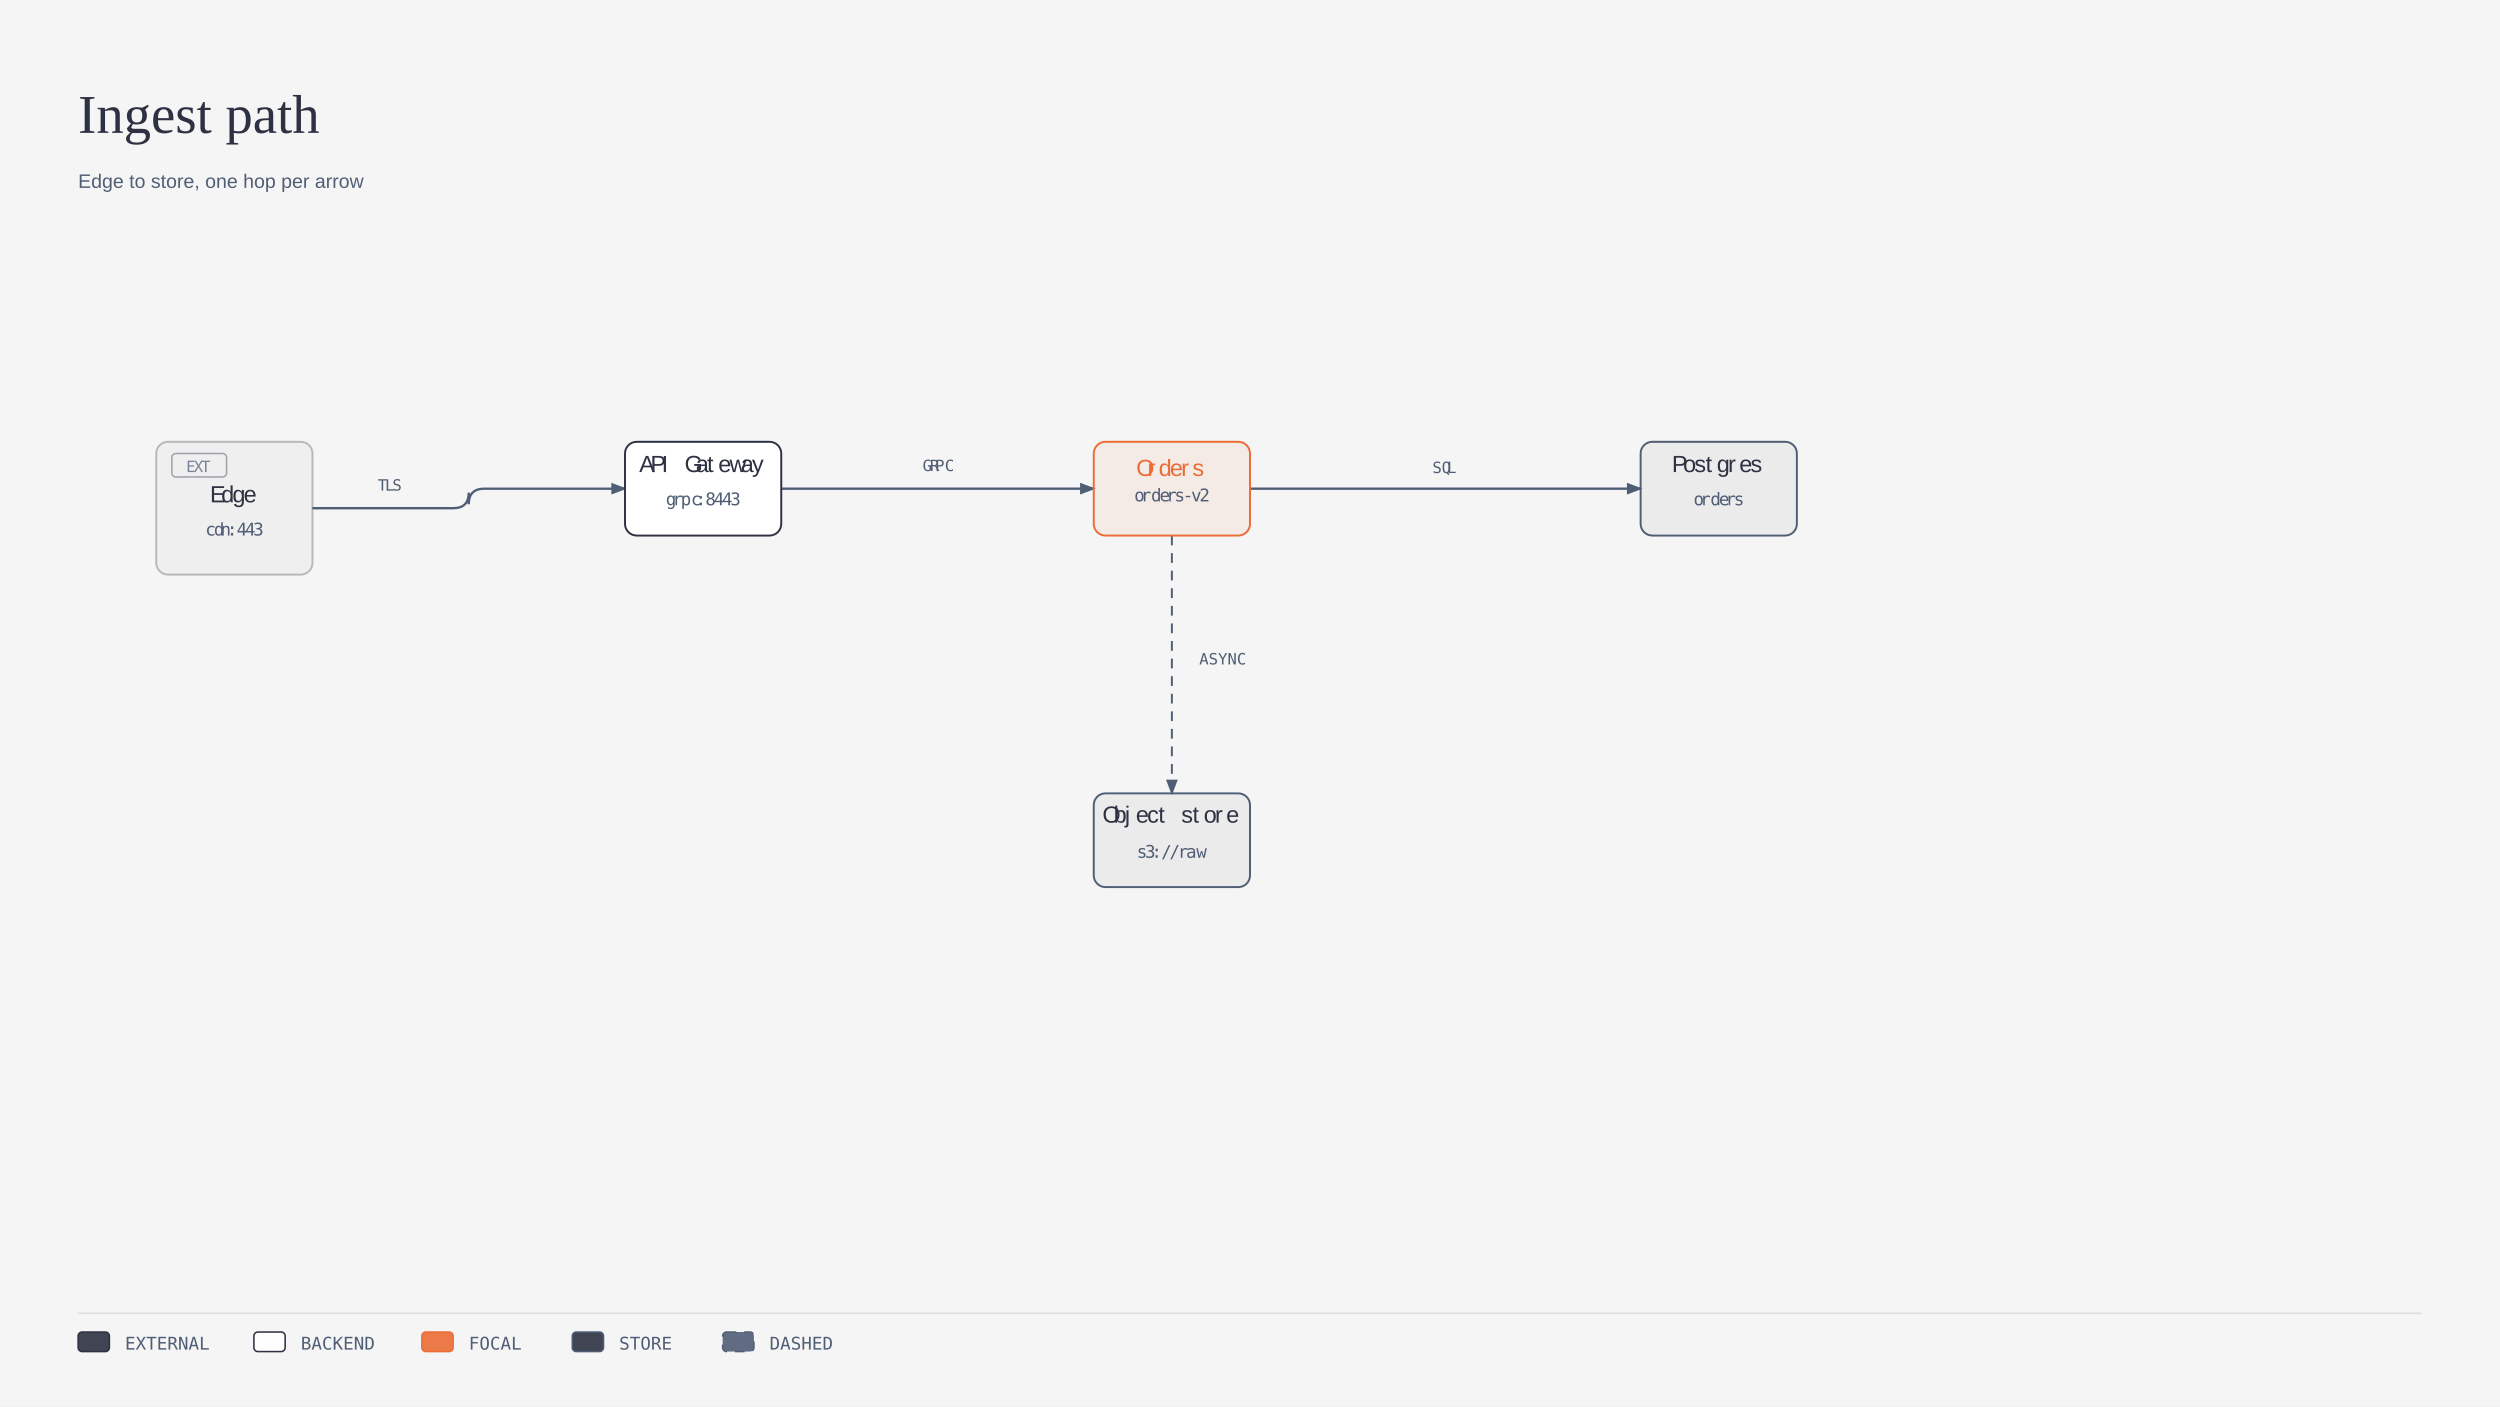
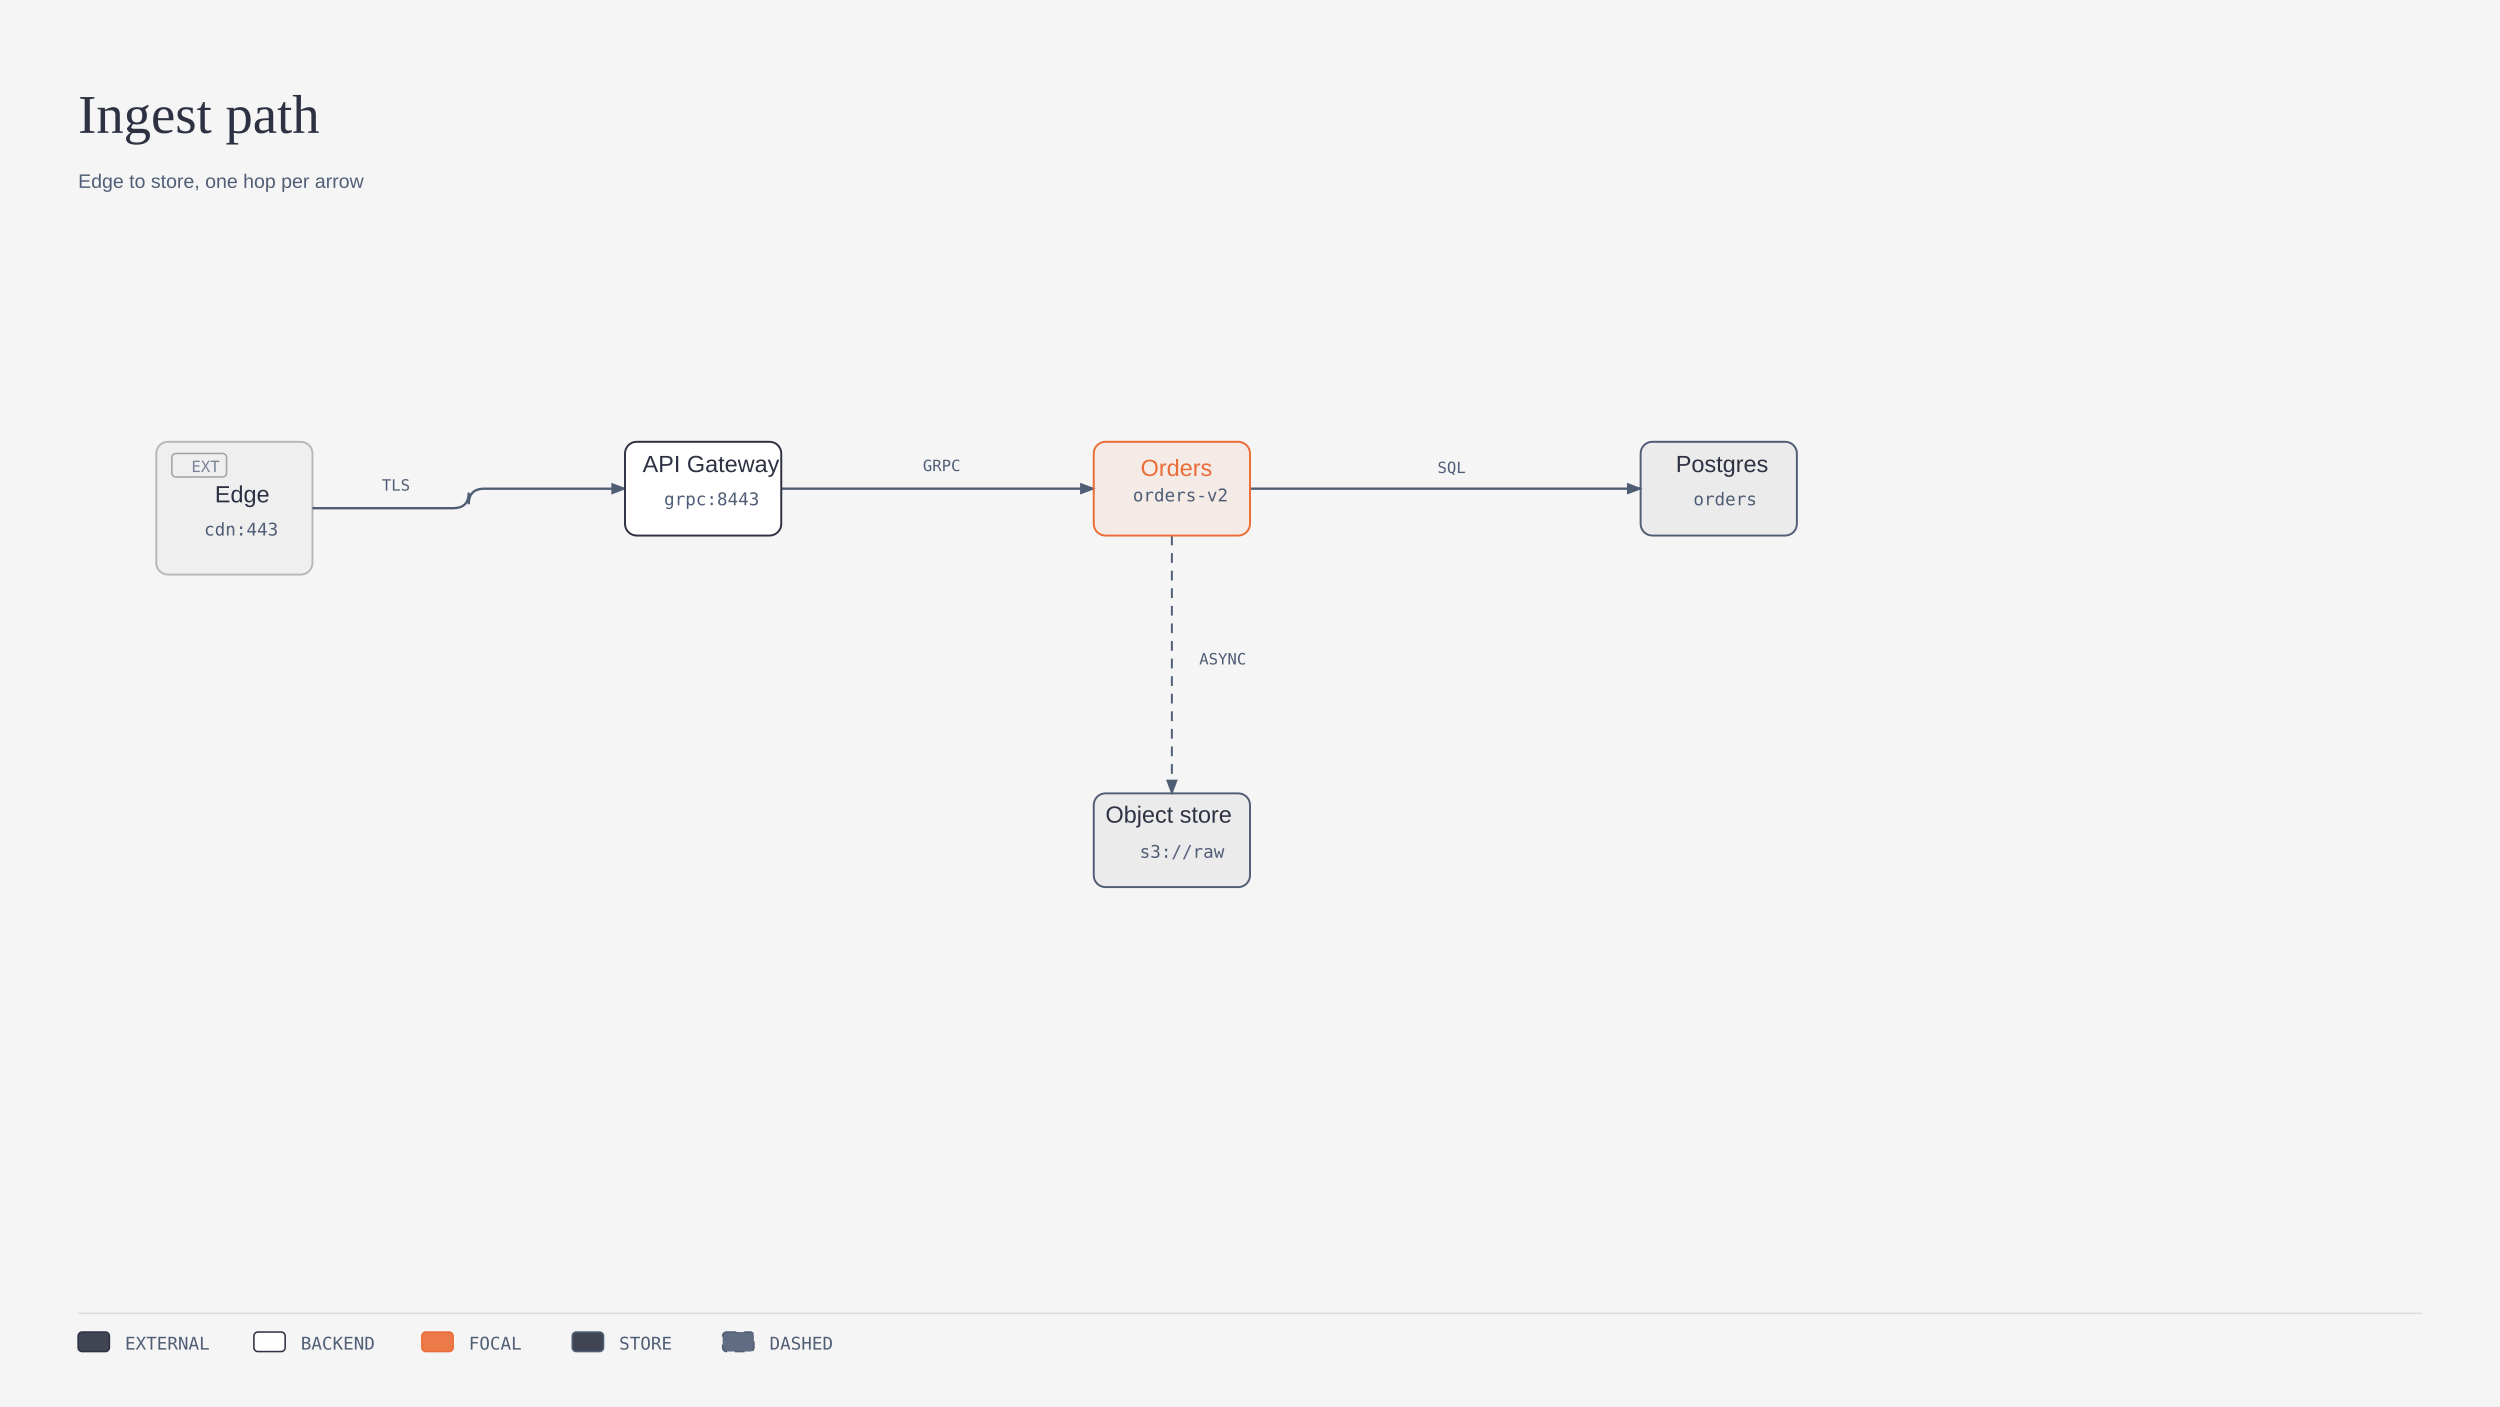
<svg xmlns="http://www.w3.org/2000/svg" data-width="1280" data-height="720" data-fps="30" data-duration="1" data-composition-id="architecture.nf" width="1280" height="720">
  <rect id="bg" width="1280" height="720" fill="#f5f5f5" />
  <g id="edge:edge-&gt;gw">
    <path d="M 160.00,260.20 L 232.00,260.20 Q 240.00,260.20 240.00,252.20 L 240.00,258.20 Q 240.00,250.20 248.00,250.20 L 320.00,250.20" fill="none" stroke="#4f5d75" stroke-width="1.2" />
    <polygon points="321.00,250.20 313.00,253.20 313.00,247.20" fill="#4f5d75" />
  </g>
  <g id="edge:gw-&gt;orders">
    <path d="M 400.00,250.20 L 560.00,250.20" fill="none" stroke="#4f5d75" stroke-width="1.2" />
    <polygon points="561.00,250.20 553.00,253.20 553.00,247.20" fill="#4f5d75" />
  </g>
  <g id="edge:orders-&gt;db">
    <path d="M 640.00,250.20 L 840.00,250.20" fill="none" stroke="#4f5d75" stroke-width="1.2" />
    <polygon points="841.00,250.20 833.00,253.20 833.00,247.20" fill="#4f5d75" />
  </g>
  <g id="edge:orders-&gt;lake">
    <path d="M 600.00,274.20 L 600.00,406.20" fill="none" stroke="#4f5d75" stroke-width="1" stroke-dasharray="5,4" />
    <polygon points="600.00,407.20 597.00,399.20 603.00,399.20" fill="#4f5d75" />
  </g>
  <g id="node:edge">
    <rect x="80" y="226.2" width="80" height="68" fill="#2d3142" fill-opacity="0.03" stroke="#2d3142" stroke-width="1" stroke-opacity="0.3" rx="6" />
    <rect x="88" y="232.2" width="28" height="12" fill="none" stroke="#2d3142" stroke-width="0.8" stroke-opacity="0.4" rx="2" />
-     <text x="107.5" y="257.2" font-family="Arial, 'DejaVu Sans', sans-serif" font-size="12" fill="#2d3142" xml:space="preserve">E</text>
-     <text x="113.25" y="257.2" font-family="Arial, 'DejaVu Sans', sans-serif" font-size="12" fill="#2d3142" xml:space="preserve">d</text>
-     <text x="119" y="257.2" font-family="Arial, 'DejaVu Sans', sans-serif" font-size="12" fill="#2d3142" xml:space="preserve">g</text>
-     <text x="124.75" y="257.2" font-family="Arial, 'DejaVu Sans', sans-serif" font-size="12" fill="#2d3142" xml:space="preserve">e</text>
-     <text x="105.12" y="274.2" font-family="'Sarasa Mono SC', monospace" font-size="9" fill="#4f5d75" xml:space="preserve">c</text>
-     <text x="109.5" y="274.2" font-family="'Sarasa Mono SC', monospace" font-size="9" fill="#4f5d75" xml:space="preserve">d</text>
-     <text x="112.88" y="274.2" font-family="'Sarasa Mono SC', monospace" font-size="9" fill="#4f5d75" xml:space="preserve">n</text>
-     <text x="116.12" y="274.2" font-family="'Sarasa Mono SC', monospace" font-size="9" fill="#4f5d75" xml:space="preserve">:</text>
-     <text x="121.12" y="274.2" font-family="'Sarasa Mono SC', monospace" font-size="9" fill="#4f5d75" xml:space="preserve">4</text>
-     <text x="125.38" y="274.2" font-family="'Sarasa Mono SC', monospace" font-size="9" fill="#4f5d75" xml:space="preserve">4</text>
-     <text x="129.62" y="274.2" font-family="'Sarasa Mono SC', monospace" font-size="9" fill="#4f5d75" xml:space="preserve">3</text>
-     <text x="95.31" y="241.7" font-family="'Sarasa Mono SC', monospace" font-size="8" fill="#7a8399" xml:space="preserve">E</text>
-     <text x="99.19" y="241.7" font-family="'Sarasa Mono SC', monospace" font-size="8" fill="#7a8399" xml:space="preserve">X</text>
-     <text x="102.94" y="241.7" font-family="'Sarasa Mono SC', monospace" font-size="8" fill="#7a8399" xml:space="preserve">T</text>
+     <text x="110" y="257.2" font-family="Arial, 'DejaVu Sans', sans-serif" font-size="12" fill="#2d3142" xml:space="preserve">Edge</text>
+     <text x="104.5" y="274.2" font-family="'Sarasa Mono SC', monospace" font-size="9" fill="#4f5d75" xml:space="preserve">cdn:443</text>
+     <text x="98" y="241.7" font-family="'Sarasa Mono SC', monospace" font-size="8" fill="#7a8399" xml:space="preserve">EXT</text>
  </g>
  <g id="node:gw">
    <rect x="320" y="226.2" width="80" height="48" fill="#ffffff" stroke="#2d3142" stroke-width="1" rx="6" />
-     <text x="327.25" y="241.7" font-family="Arial, 'DejaVu Sans', sans-serif" font-size="12" fill="#2d3142" xml:space="preserve">A</text>
-     <text x="333" y="241.7" font-family="Arial, 'DejaVu Sans', sans-serif" font-size="12" fill="#2d3142" xml:space="preserve">P</text>
-     <text x="338.75" y="241.7" font-family="Arial, 'DejaVu Sans', sans-serif" font-size="12" fill="#2d3142" xml:space="preserve">I</text>
-     <text x="345.5" y="241.7" font-family="Arial, 'DejaVu Sans', sans-serif" font-size="12" fill="#2d3142" xml:space="preserve"> </text>
-     <text x="350.5" y="241.7" font-family="Arial, 'DejaVu Sans', sans-serif" font-size="12" fill="#2d3142" xml:space="preserve">G</text>
-     <text x="356.25" y="241.7" font-family="Arial, 'DejaVu Sans', sans-serif" font-size="12" fill="#2d3142" xml:space="preserve">a</text>
-     <text x="362" y="241.7" font-family="Arial, 'DejaVu Sans', sans-serif" font-size="12" fill="#2d3142" xml:space="preserve">t</text>
-     <text x="367.75" y="241.7" font-family="Arial, 'DejaVu Sans', sans-serif" font-size="12" fill="#2d3142" xml:space="preserve">e</text>
-     <text x="373.5" y="241.7" font-family="Arial, 'DejaVu Sans', sans-serif" font-size="12" fill="#2d3142" xml:space="preserve">w</text>
-     <text x="379.25" y="241.7" font-family="Arial, 'DejaVu Sans', sans-serif" font-size="12" fill="#2d3142" xml:space="preserve">a</text>
-     <text x="385" y="241.7" font-family="Arial, 'DejaVu Sans', sans-serif" font-size="12" fill="#2d3142" xml:space="preserve">y</text>
-     <text x="340.88" y="258.7" font-family="'Sarasa Mono SC', monospace" font-size="9" fill="#4f5d75" xml:space="preserve">g</text>
-     <text x="344.25" y="258.7" font-family="'Sarasa Mono SC', monospace" font-size="9" fill="#4f5d75" xml:space="preserve">r</text>
-     <text x="348.5" y="258.7" font-family="'Sarasa Mono SC', monospace" font-size="9" fill="#4f5d75" xml:space="preserve">p</text>
-     <text x="353.75" y="258.7" font-family="'Sarasa Mono SC', monospace" font-size="9" fill="#4f5d75" xml:space="preserve">c</text>
-     <text x="356.12" y="258.7" font-family="'Sarasa Mono SC', monospace" font-size="9" fill="#4f5d75" xml:space="preserve">:</text>
-     <text x="361.12" y="258.7" font-family="'Sarasa Mono SC', monospace" font-size="9" fill="#4f5d75" xml:space="preserve">8</text>
-     <text x="365.38" y="258.7" font-family="'Sarasa Mono SC', monospace" font-size="9" fill="#4f5d75" xml:space="preserve">4</text>
-     <text x="369.62" y="258.7" font-family="'Sarasa Mono SC', monospace" font-size="9" fill="#4f5d75" xml:space="preserve">4</text>
-     <text x="373.88" y="258.7" font-family="'Sarasa Mono SC', monospace" font-size="9" fill="#4f5d75" xml:space="preserve">3</text>
+     <text x="329" y="241.7" font-family="Arial, 'DejaVu Sans', sans-serif" font-size="12" fill="#2d3142" xml:space="preserve">API Gateway</text>
+     <text x="340" y="258.7" font-family="'Sarasa Mono SC', monospace" font-size="9" fill="#4f5d75" xml:space="preserve">grpc:8443</text>
  </g>
  <g id="node:orders">
    <rect x="560" y="226.2" width="80" height="48" fill="#eb6c36" fill-opacity="0.08" stroke="#eb6c36" stroke-width="1" rx="6" />
-     <text x="581.75" y="243.7" font-family="Arial, 'DejaVu Sans', sans-serif" font-size="12" fill="#eb6c36" xml:space="preserve">O</text>
-     <text x="587.5" y="243.7" font-family="Arial, 'DejaVu Sans', sans-serif" font-size="12" fill="#eb6c36" xml:space="preserve">r</text>
-     <text x="593.25" y="243.7" font-family="Arial, 'DejaVu Sans', sans-serif" font-size="12" fill="#eb6c36" xml:space="preserve">d</text>
-     <text x="599" y="243.7" font-family="Arial, 'DejaVu Sans', sans-serif" font-size="12" fill="#eb6c36" xml:space="preserve">e</text>
-     <text x="604.75" y="243.7" font-family="Arial, 'DejaVu Sans', sans-serif" font-size="12" fill="#eb6c36" xml:space="preserve">r</text>
-     <text x="610.5" y="243.7" font-family="Arial, 'DejaVu Sans', sans-serif" font-size="12" fill="#eb6c36" xml:space="preserve">s</text>
-     <text x="580.69" y="256.7" font-family="'Sarasa Mono SC', monospace" font-size="9" fill="#4f5d75" xml:space="preserve">o</text>
-     <text x="584.06" y="256.7" font-family="'Sarasa Mono SC', monospace" font-size="9" fill="#4f5d75" xml:space="preserve">r</text>
-     <text x="589.31" y="256.7" font-family="'Sarasa Mono SC', monospace" font-size="9" fill="#4f5d75" xml:space="preserve">d</text>
-     <text x="593.69" y="256.7" font-family="'Sarasa Mono SC', monospace" font-size="9" fill="#4f5d75" xml:space="preserve">e</text>
-     <text x="597.06" y="256.7" font-family="'Sarasa Mono SC', monospace" font-size="9" fill="#4f5d75" xml:space="preserve">r</text>
-     <text x="601.31" y="256.7" font-family="'Sarasa Mono SC', monospace" font-size="9" fill="#4f5d75" xml:space="preserve">s</text>
-     <text x="605.56" y="256.7" font-family="'Sarasa Mono SC', monospace" font-size="9" fill="#4f5d75" xml:space="preserve">-</text>
-     <text x="609.81" y="256.7" font-family="'Sarasa Mono SC', monospace" font-size="9" fill="#4f5d75" xml:space="preserve">v</text>
-     <text x="614.06" y="256.7" font-family="'Sarasa Mono SC', monospace" font-size="9" fill="#4f5d75" xml:space="preserve">2</text>
+     <text x="584" y="243.7" font-family="Arial, 'DejaVu Sans', sans-serif" font-size="12" fill="#eb6c36" xml:space="preserve">Orders</text>
+     <text x="580" y="256.7" font-family="'Sarasa Mono SC', monospace" font-size="9" fill="#4f5d75" xml:space="preserve">orders-v2</text>
  </g>
  <g id="node:db">
    <rect x="840" y="226.2" width="80" height="48" fill="#2d3142" fill-opacity="0.05" stroke="#4f5d75" stroke-width="1" rx="6" />
-     <text x="856" y="241.7" font-family="Arial, 'DejaVu Sans', sans-serif" font-size="12" fill="#2d3142" xml:space="preserve">P</text>
-     <text x="861.75" y="241.7" font-family="Arial, 'DejaVu Sans', sans-serif" font-size="12" fill="#2d3142" xml:space="preserve">o</text>
-     <text x="867.5" y="241.7" font-family="Arial, 'DejaVu Sans', sans-serif" font-size="12" fill="#2d3142" xml:space="preserve">s</text>
-     <text x="873.25" y="241.7" font-family="Arial, 'DejaVu Sans', sans-serif" font-size="12" fill="#2d3142" xml:space="preserve">t</text>
-     <text x="879" y="241.7" font-family="Arial, 'DejaVu Sans', sans-serif" font-size="12" fill="#2d3142" xml:space="preserve">g</text>
-     <text x="884.75" y="241.7" font-family="Arial, 'DejaVu Sans', sans-serif" font-size="12" fill="#2d3142" xml:space="preserve">r</text>
-     <text x="890.5" y="241.7" font-family="Arial, 'DejaVu Sans', sans-serif" font-size="12" fill="#2d3142" xml:space="preserve">e</text>
-     <text x="896.25" y="241.7" font-family="Arial, 'DejaVu Sans', sans-serif" font-size="12" fill="#2d3142" xml:space="preserve">s</text>
-     <text x="867.06" y="258.7" font-family="'Sarasa Mono SC', monospace" font-size="9" fill="#4f5d75" xml:space="preserve">o</text>
-     <text x="870.44" y="258.7" font-family="'Sarasa Mono SC', monospace" font-size="9" fill="#4f5d75" xml:space="preserve">r</text>
-     <text x="875.69" y="258.7" font-family="'Sarasa Mono SC', monospace" font-size="9" fill="#4f5d75" xml:space="preserve">d</text>
-     <text x="880.06" y="258.7" font-family="'Sarasa Mono SC', monospace" font-size="9" fill="#4f5d75" xml:space="preserve">e</text>
-     <text x="883.44" y="258.7" font-family="'Sarasa Mono SC', monospace" font-size="9" fill="#4f5d75" xml:space="preserve">r</text>
-     <text x="887.69" y="258.7" font-family="'Sarasa Mono SC', monospace" font-size="9" fill="#4f5d75" xml:space="preserve">s</text>
+     <text x="858" y="241.7" font-family="Arial, 'DejaVu Sans', sans-serif" font-size="12" fill="#2d3142" xml:space="preserve">Postgres</text>
+     <text x="867" y="258.7" font-family="'Sarasa Mono SC', monospace" font-size="9" fill="#4f5d75" xml:space="preserve">orders</text>
  </g>
  <g id="node:lake">
    <rect x="560" y="406.2" width="80" height="48" fill="#2d3142" fill-opacity="0.05" stroke="#4f5d75" stroke-width="1" rx="6" />
-     <text x="564.44" y="421.2" font-family="Arial, 'DejaVu Sans', sans-serif" font-size="12" fill="#2d3142" xml:space="preserve">O</text>
-     <text x="570.19" y="421.2" font-family="Arial, 'DejaVu Sans', sans-serif" font-size="12" fill="#2d3142" xml:space="preserve">b</text>
-     <text x="575.94" y="421.2" font-family="Arial, 'DejaVu Sans', sans-serif" font-size="12" fill="#2d3142" xml:space="preserve">j</text>
-     <text x="581.56" y="421.2" font-family="Arial, 'DejaVu Sans', sans-serif" font-size="12" fill="#2d3142" xml:space="preserve">e</text>
-     <text x="587.31" y="421.2" font-family="Arial, 'DejaVu Sans', sans-serif" font-size="12" fill="#2d3142" xml:space="preserve">c</text>
-     <text x="593.06" y="421.2" font-family="Arial, 'DejaVu Sans', sans-serif" font-size="12" fill="#2d3142" xml:space="preserve">t</text>
-     <text x="599.81" y="421.2" font-family="Arial, 'DejaVu Sans', sans-serif" font-size="12" fill="#2d3142" xml:space="preserve"> </text>
-     <text x="604.81" y="421.2" font-family="Arial, 'DejaVu Sans', sans-serif" font-size="12" fill="#2d3142" xml:space="preserve">s</text>
-     <text x="610.56" y="421.2" font-family="Arial, 'DejaVu Sans', sans-serif" font-size="12" fill="#2d3142" xml:space="preserve">t</text>
-     <text x="616.31" y="421.2" font-family="Arial, 'DejaVu Sans', sans-serif" font-size="12" fill="#2d3142" xml:space="preserve">o</text>
-     <text x="622.06" y="421.2" font-family="Arial, 'DejaVu Sans', sans-serif" font-size="12" fill="#2d3142" xml:space="preserve">r</text>
-     <text x="627.81" y="421.2" font-family="Arial, 'DejaVu Sans', sans-serif" font-size="12" fill="#2d3142" xml:space="preserve">e</text>
-     <text x="582" y="439.2" font-family="'Sarasa Mono SC', monospace" font-size="9" fill="#4f5d75" xml:space="preserve">s</text>
-     <text x="586.25" y="439.2" font-family="'Sarasa Mono SC', monospace" font-size="9" fill="#4f5d75" xml:space="preserve">3</text>
-     <text x="589.5" y="439.2" font-family="'Sarasa Mono SC', monospace" font-size="9" fill="#4f5d75" xml:space="preserve">:</text>
-     <text x="594.5" y="439.2" font-family="'Sarasa Mono SC', monospace" font-size="9" fill="#4f5d75" xml:space="preserve">/</text>
-     <text x="598.75" y="439.2" font-family="'Sarasa Mono SC', monospace" font-size="9" fill="#4f5d75" xml:space="preserve">/</text>
-     <text x="603" y="439.2" font-family="'Sarasa Mono SC', monospace" font-size="9" fill="#4f5d75" xml:space="preserve">r</text>
-     <text x="607.25" y="439.2" font-family="'Sarasa Mono SC', monospace" font-size="9" fill="#4f5d75" xml:space="preserve">a</text>
-     <text x="612.5" y="439.2" font-family="'Sarasa Mono SC', monospace" font-size="9" fill="#4f5d75" xml:space="preserve">w</text>
+     <text x="566" y="421.2" font-family="Arial, 'DejaVu Sans', sans-serif" font-size="12" fill="#2d3142" xml:space="preserve">Object store</text>
+     <text x="583.5" y="439.2" font-family="'Sarasa Mono SC', monospace" font-size="9" fill="#4f5d75" xml:space="preserve">s3://raw</text>
  </g>
  <g id="label:edge-&gt;gw">
    <rect x="188.5" y="241.2" width="23" height="13" fill="#f5f5f5" rx="2" />
-     <text x="193.38" y="251.2" font-family="'Sarasa Mono SC', monospace" font-size="8" fill="#4f5d75" xml:space="preserve">T</text>
-     <text x="197.12" y="251.2" font-family="'Sarasa Mono SC', monospace" font-size="8" fill="#4f5d75" xml:space="preserve">L</text>
-     <text x="200.88" y="251.2" font-family="'Sarasa Mono SC', monospace" font-size="8" fill="#4f5d75" xml:space="preserve">S</text>
+     <text x="195.5" y="251.2" font-family="'Sarasa Mono SC', monospace" font-size="8" fill="#4f5d75" xml:space="preserve">TLS</text>
  </g>
  <g id="label:gw-&gt;orders">
    <rect x="466.5" y="231.2" width="27" height="13" fill="#f5f5f5" rx="2" />
-     <text x="472.38" y="241.2" font-family="'Sarasa Mono SC', monospace" font-size="8" fill="#4f5d75" xml:space="preserve">G</text>
-     <text x="476.12" y="241.2" font-family="'Sarasa Mono SC', monospace" font-size="8" fill="#4f5d75" xml:space="preserve">R</text>
-     <text x="478.75" y="241.2" font-family="'Sarasa Mono SC', monospace" font-size="8" fill="#4f5d75" xml:space="preserve">P</text>
-     <text x="483.75" y="241.2" font-family="'Sarasa Mono SC', monospace" font-size="8" fill="#4f5d75" xml:space="preserve">C</text>
+     <text x="472.5" y="241.2" font-family="'Sarasa Mono SC', monospace" font-size="8" fill="#4f5d75" xml:space="preserve">GRPC</text>
  </g>
  <g id="label:orders-&gt;db">
    <rect x="729" y="232.2" width="22" height="14" fill="#f5f5f5" rx="2" />
-     <text x="733.38" y="242.2" font-family="'Sarasa Mono SC', monospace" font-size="8" fill="#4f5d75" xml:space="preserve">S</text>
-     <text x="738.12" y="242.2" font-family="'Sarasa Mono SC', monospace" font-size="8" fill="#4f5d75" xml:space="preserve">Q</text>
-     <text x="740.88" y="242.2" font-family="'Sarasa Mono SC', monospace" font-size="8" fill="#4f5d75" xml:space="preserve">L</text>
+     <text x="736" y="242.2" font-family="'Sarasa Mono SC', monospace" font-size="8" fill="#4f5d75" xml:space="preserve">SQL</text>
  </g>
  <g id="label:orders-&gt;lake">
    <rect x="609" y="330.2" width="30" height="13" fill="#f5f5f5" rx="2" />
    <text x="614" y="340.2" font-family="'Sarasa Mono SC', monospace" font-size="8" fill="#4f5d75" xml:space="preserve">ASYNC</text>
  </g>
  <g id="header">
    <text x="40" y="68.04" font-family="'Times New Roman', 'DejaVu Serif', serif" font-size="28" fill="#2d3142" xml:space="preserve">Ingest path</text>
    <text x="40" y="96.2" font-family="Arial, 'DejaVu Sans', sans-serif" font-size="10" fill="#4f5d75" xml:space="preserve">Edge to store, one hop per arrow</text>
  </g>
  <g id="legend">
    <rect x="40" y="672" width="1200" height="0.8" fill="#2d3142" fill-opacity="0.12" />
    <rect x="40" y="682" width="16" height="10" fill="#2d3142" fill-opacity="0.9" stroke="#2d3142" stroke-width="0.8" rx="2" />
    <rect x="130" y="682" width="16" height="10" fill="#ffffff" fill-opacity="0.9" stroke="#2d3142" stroke-width="0.8" rx="2" />
    <rect x="216" y="682" width="16" height="10" fill="#eb6c36" fill-opacity="0.9" stroke="#eb6c36" stroke-width="0.8" rx="2" />
    <rect x="293" y="682" width="16" height="10" fill="#2d3142" fill-opacity="0.9" stroke="#4f5d75" stroke-width="0.8" rx="2" />
    <rect x="370" y="682" width="16" height="10" fill="#4f5d75" fill-opacity="0.9" stroke="#4f5d75" stroke-width="0.8" stroke-dasharray="5,4" rx="2" />
    <text x="64" y="691" font-family="'Sarasa Mono SC', monospace" font-size="9" fill="#4f5d75" xml:space="preserve">EXTERNAL</text>
    <text x="154" y="691" font-family="'Sarasa Mono SC', monospace" font-size="9" fill="#4f5d75" xml:space="preserve">BACKEND</text>
    <text x="240" y="691" font-family="'Sarasa Mono SC', monospace" font-size="9" fill="#4f5d75" xml:space="preserve">FOCAL</text>
    <text x="317" y="691" font-family="'Sarasa Mono SC', monospace" font-size="9" fill="#4f5d75" xml:space="preserve">STORE</text>
    <text x="394" y="691" font-family="'Sarasa Mono SC', monospace" font-size="9" fill="#4f5d75" xml:space="preserve">DASHED</text>
  </g>
</svg>
